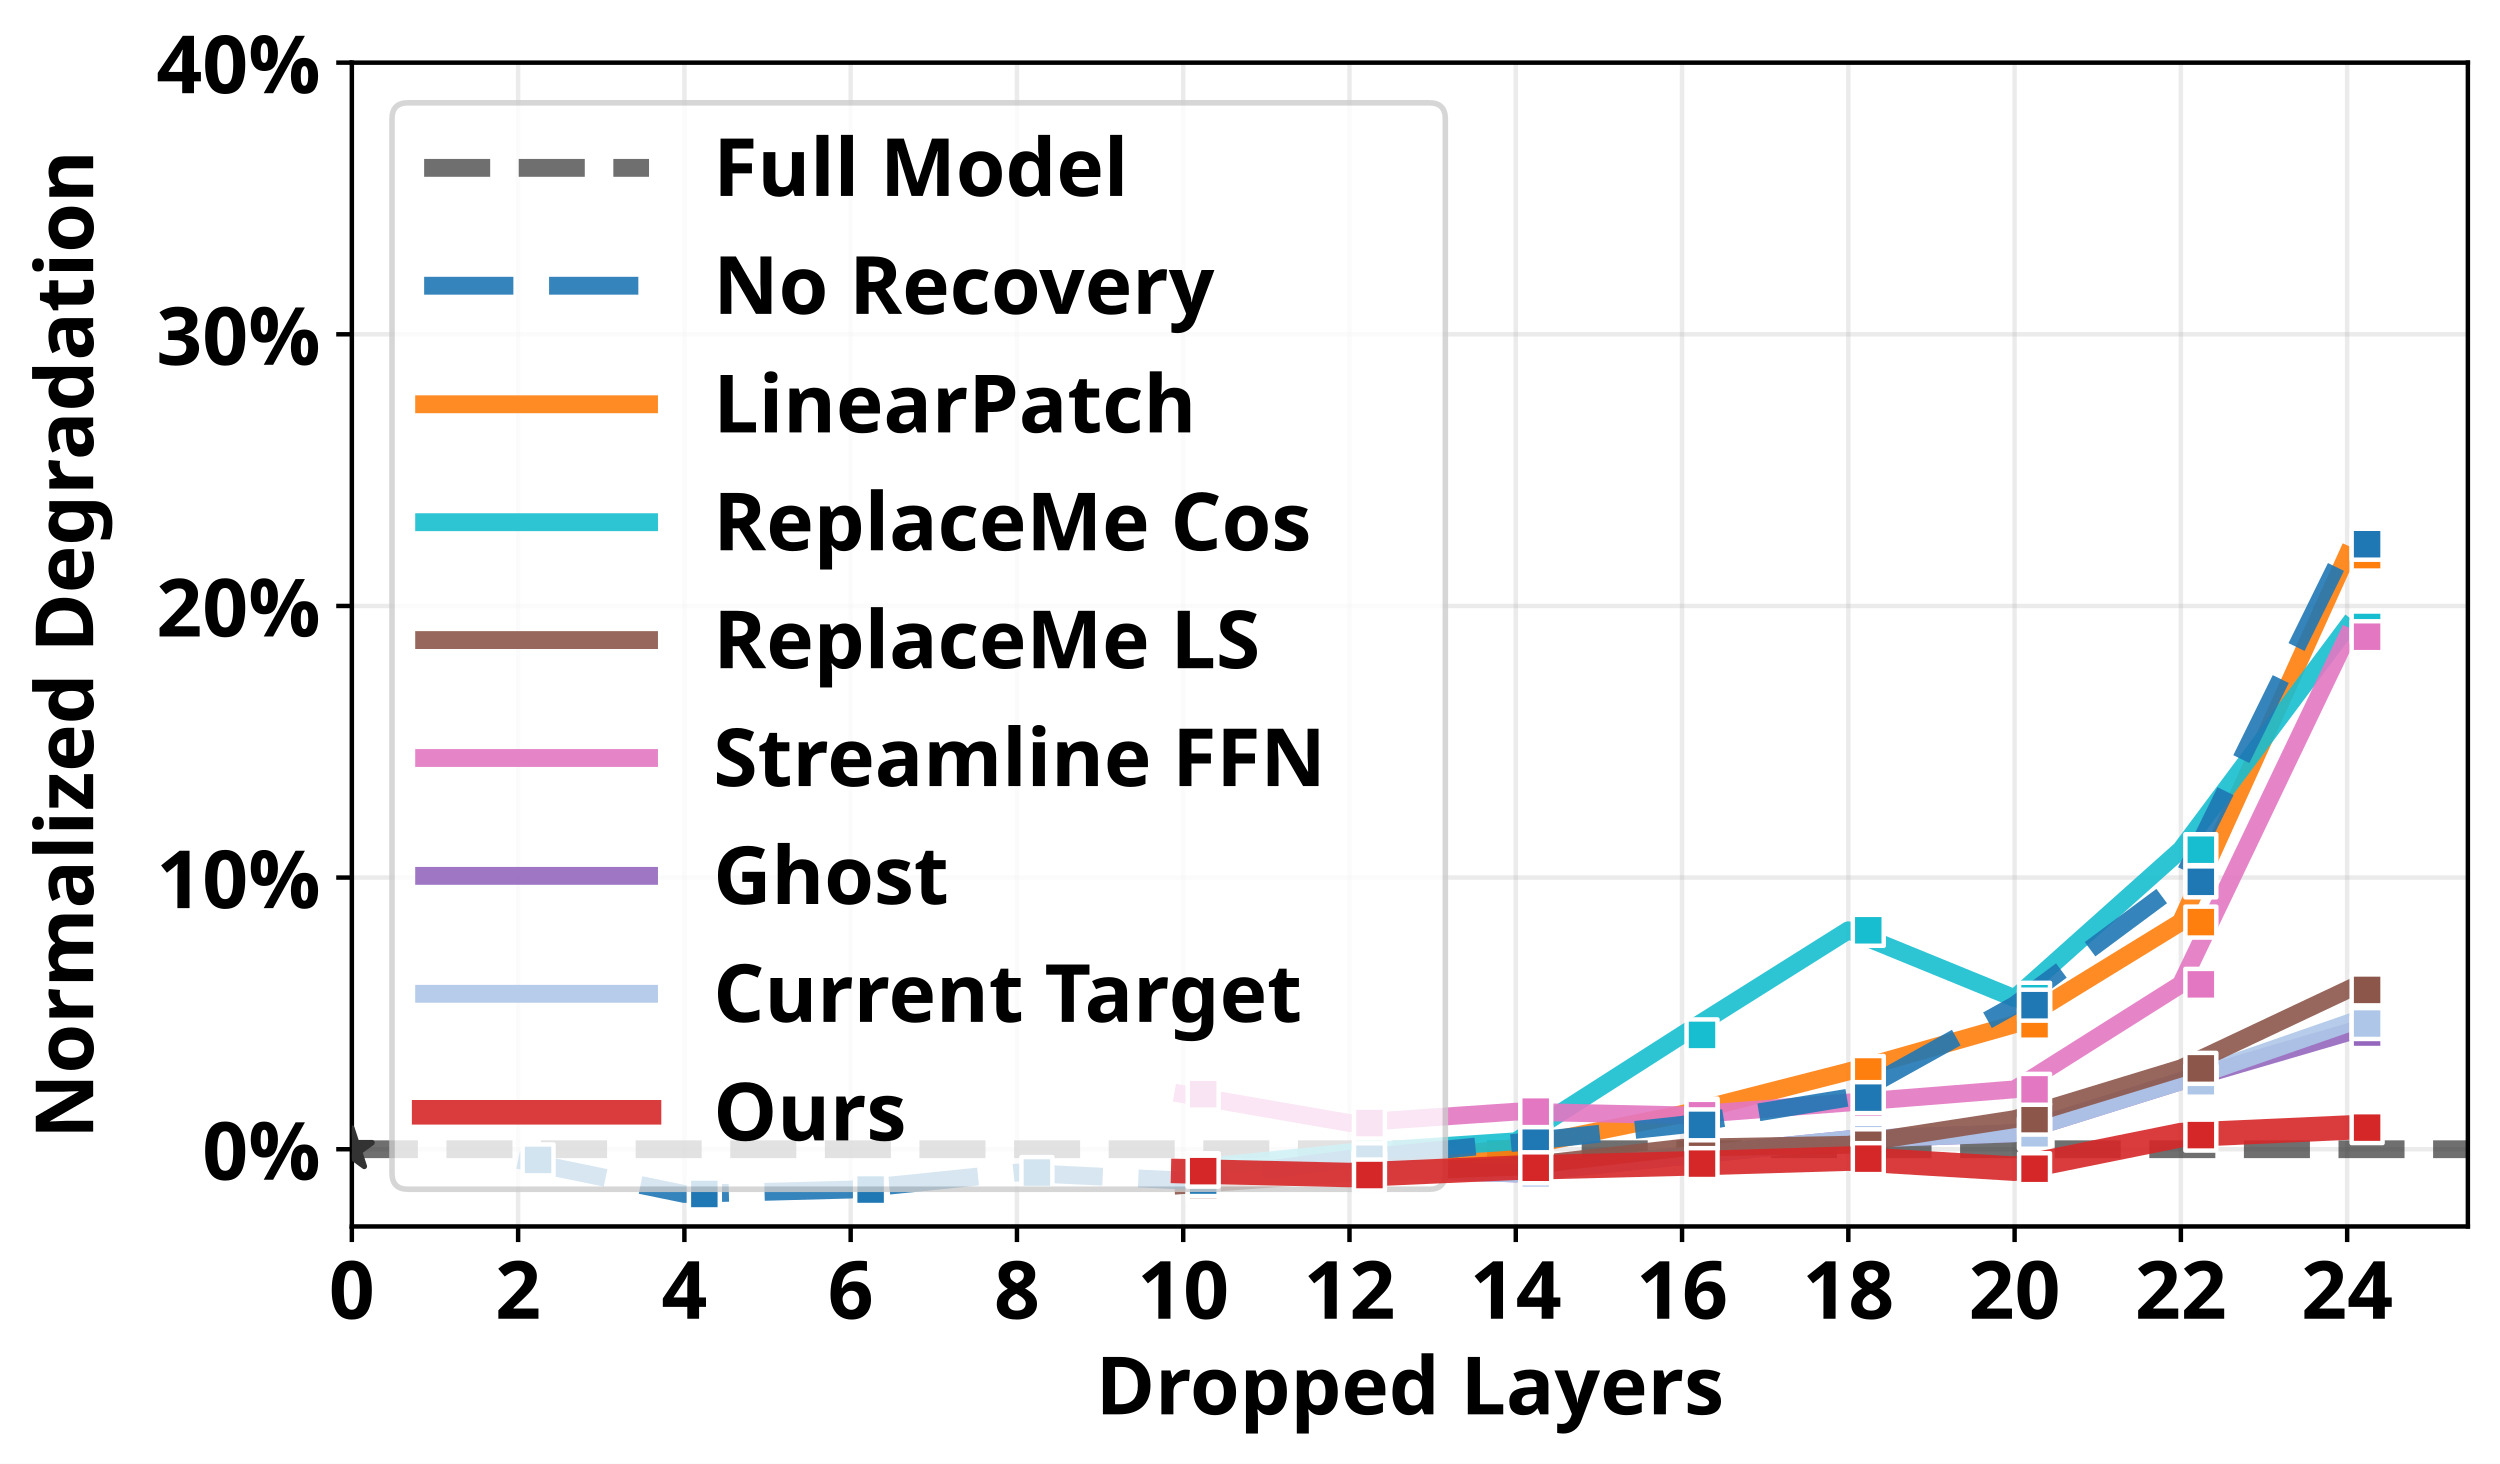
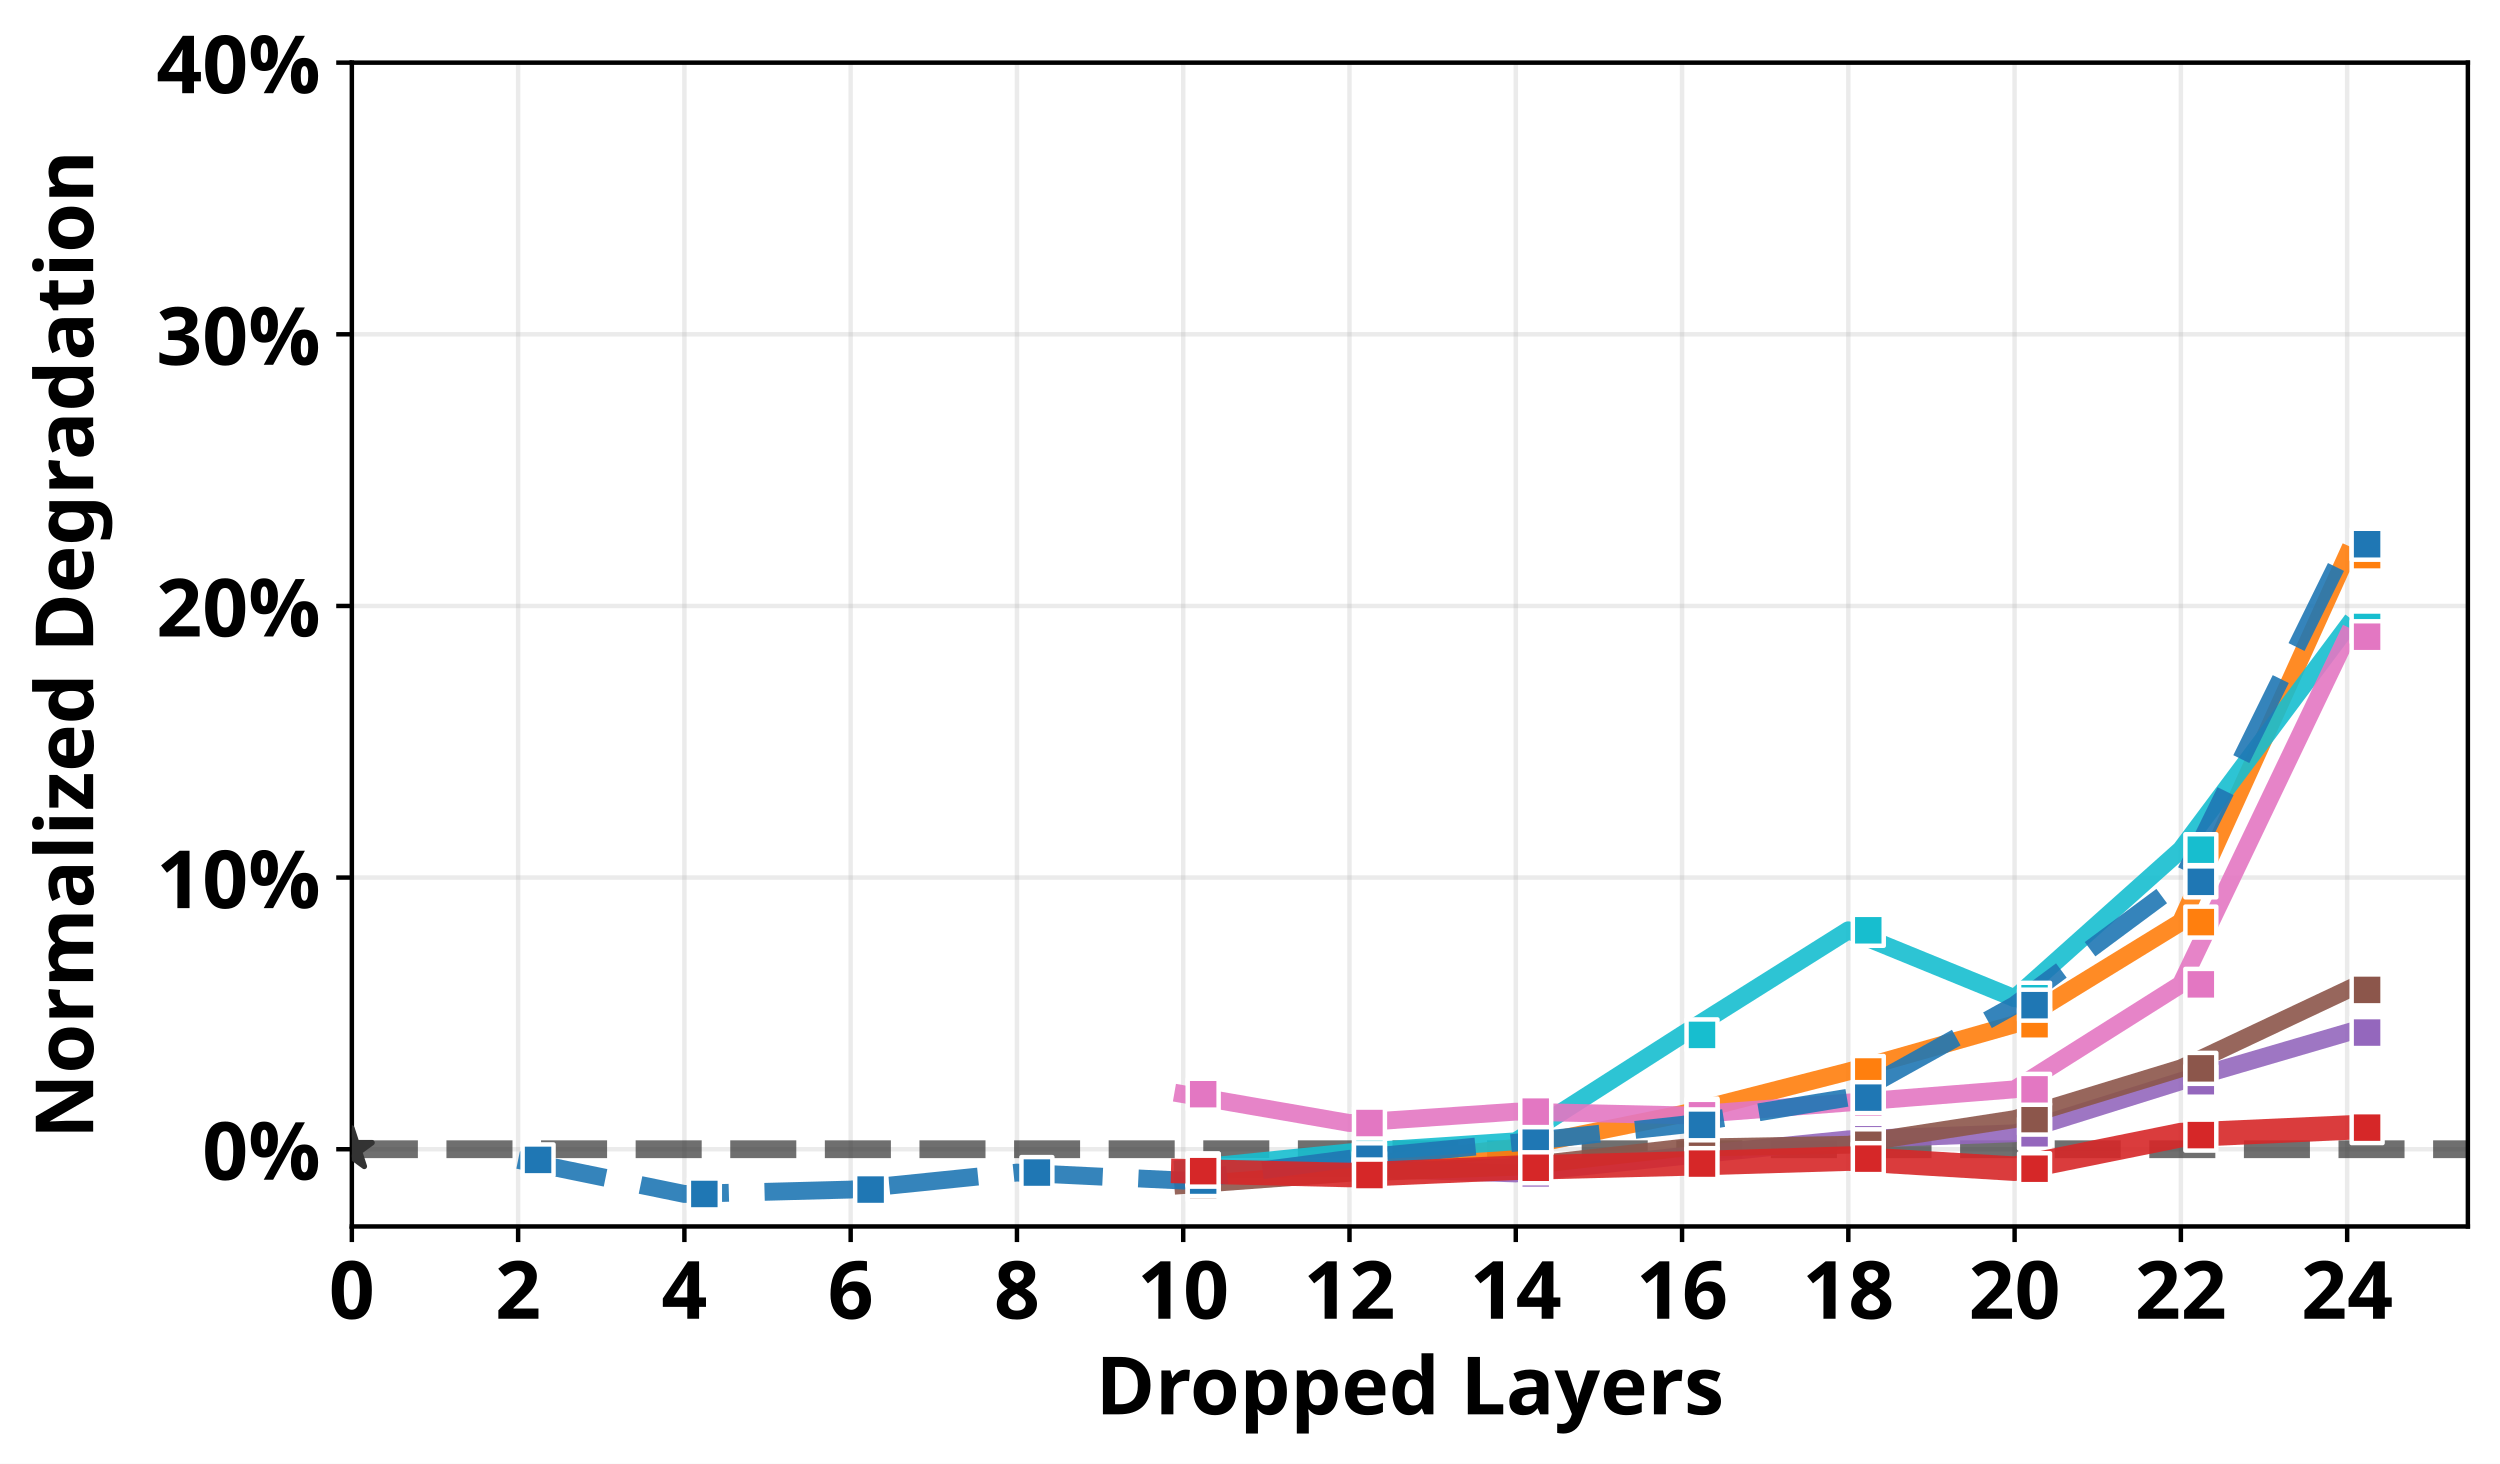
<svg xmlns="http://www.w3.org/2000/svg" xmlns:xlink="http://www.w3.org/1999/xlink" width="560.238pt" height="328.026pt" viewBox="0 0 560.238 328.026" version="1.1">
  <defs>
    <style type="text/css">*{stroke-linejoin: round; stroke-linecap: butt}</style>
  </defs>
  <g id="figure_1">
    <g id="patch_1">
      <path d="M 0 328.026  L 560.238 328.026  L 560.238 0  L 0 0  z " style="fill: #ffffff" />
    </g>
    <g id="axes_1">
      <g id="patch_2">
        <path d="M 78.846 274.844  L 553.038 274.844  L 553.038 14.039  L 78.846 14.039  z " style="fill: #ffffff" />
      </g>
      <g id="matplotlib.axis_1">
        <g id="xtick_1">
          <g id="line2d_1">
            <path d="M 78.846 274.844  L 78.846 14.039  " clip-path="url(#pc65fbf8fb5)" style="fill: none; stroke: #b0b0b0; stroke-opacity: 0.25; stroke-linecap: square" />
          </g>
          <g id="line2d_2">
            <defs>
              <path id="ma347f9711c" d="M 0 0  L 0 3.5  " style="stroke: #000000" />
            </defs>
            <g>
              <use xlink:href="#ma347f9711c" x="78.846" y="274.844" style="stroke: #000000" />
            </g>
          </g>
          <g id="text_1">
            <text style="font: 700 18px 'sans-serif'; text-anchor: middle" x="78.846" y="295.521" transform="rotate(-0, 78.84594, 295.5214)">0</text>
          </g>
        </g>
        <g id="xtick_2">
          <g id="line2d_3">
            <path d="M 116.108 274.844  L 116.108 14.039  " clip-path="url(#pc65fbf8fb5)" style="fill: none; stroke: #b0b0b0; stroke-opacity: 0.25; stroke-linecap: square" />
          </g>
          <g id="line2d_4">
            <g>
              <use xlink:href="#ma347f9711c" x="116.108" y="274.844" style="stroke: #000000" />
            </g>
          </g>
          <g id="text_2">
            <text style="font: 700 18px 'sans-serif'; text-anchor: middle" x="116.108" y="295.521" transform="rotate(-0, 116.1076, 295.5214)">2</text>
          </g>
        </g>
        <g id="xtick_3">
          <g id="line2d_5">
            <path d="M 153.369 274.844  L 153.369 14.039  " clip-path="url(#pc65fbf8fb5)" style="fill: none; stroke: #b0b0b0; stroke-opacity: 0.25; stroke-linecap: square" />
          </g>
          <g id="line2d_6">
            <g>
              <use xlink:href="#ma347f9711c" x="153.369" y="274.844" style="stroke: #000000" />
            </g>
          </g>
          <g id="text_3">
            <text style="font: 700 18px 'sans-serif'; text-anchor: middle" x="153.369" y="295.521" transform="rotate(-0, 153.3693, 295.5214)">4</text>
          </g>
        </g>
        <g id="xtick_4">
          <g id="line2d_7">
            <path d="M 190.631 274.844  L 190.631 14.039  " clip-path="url(#pc65fbf8fb5)" style="fill: none; stroke: #b0b0b0; stroke-opacity: 0.25; stroke-linecap: square" />
          </g>
          <g id="line2d_8">
            <g>
              <use xlink:href="#ma347f9711c" x="190.631" y="274.844" style="stroke: #000000" />
            </g>
          </g>
          <g id="text_4">
            <text style="font: 700 18px 'sans-serif'; text-anchor: middle" x="190.631" y="295.521" transform="rotate(-0, 190.6309, 295.5214)">6</text>
          </g>
        </g>
        <g id="xtick_5">
          <g id="line2d_9">
            <path d="M 227.893 274.844  L 227.893 14.039  " clip-path="url(#pc65fbf8fb5)" style="fill: none; stroke: #b0b0b0; stroke-opacity: 0.25; stroke-linecap: square" />
          </g>
          <g id="line2d_10">
            <g>
              <use xlink:href="#ma347f9711c" x="227.893" y="274.844" style="stroke: #000000" />
            </g>
          </g>
          <g id="text_5">
            <text style="font: 700 18px 'sans-serif'; text-anchor: middle" x="227.893" y="295.521" transform="rotate(-0, 227.8926, 295.5214)">8</text>
          </g>
        </g>
        <g id="xtick_6">
          <g id="line2d_11">
            <path d="M 265.154 274.844  L 265.154 14.039  " clip-path="url(#pc65fbf8fb5)" style="fill: none; stroke: #b0b0b0; stroke-opacity: 0.25; stroke-linecap: square" />
          </g>
          <g id="line2d_12">
            <g>
              <use xlink:href="#ma347f9711c" x="265.154" y="274.844" style="stroke: #000000" />
            </g>
          </g>
          <g id="text_6">
            <text style="font: 700 18px 'sans-serif'; text-anchor: middle" x="265.154" y="295.521" transform="rotate(-0, 265.1543, 295.5214)">10</text>
          </g>
        </g>
        <g id="xtick_7">
          <g id="line2d_13">
            <path d="M 302.416 274.844  L 302.416 14.039  " clip-path="url(#pc65fbf8fb5)" style="fill: none; stroke: #b0b0b0; stroke-opacity: 0.25; stroke-linecap: square" />
          </g>
          <g id="line2d_14">
            <g>
              <use xlink:href="#ma347f9711c" x="302.416" y="274.844" style="stroke: #000000" />
            </g>
          </g>
          <g id="text_7">
            <text style="font: 700 18px 'sans-serif'; text-anchor: middle" x="302.416" y="295.521" transform="rotate(-0, 302.416, 295.5214)">12</text>
          </g>
        </g>
        <g id="xtick_8">
          <g id="line2d_15">
            <path d="M 339.678 274.844  L 339.678 14.039  " clip-path="url(#pc65fbf8fb5)" style="fill: none; stroke: #b0b0b0; stroke-opacity: 0.25; stroke-linecap: square" />
          </g>
          <g id="line2d_16">
            <g>
              <use xlink:href="#ma347f9711c" x="339.678" y="274.844" style="stroke: #000000" />
            </g>
          </g>
          <g id="text_8">
            <text style="font: 700 18px 'sans-serif'; text-anchor: middle" x="339.678" y="295.521" transform="rotate(-0, 339.6776, 295.5214)">14</text>
          </g>
        </g>
        <g id="xtick_9">
          <g id="line2d_17">
            <path d="M 376.939 274.844  L 376.939 14.039  " clip-path="url(#pc65fbf8fb5)" style="fill: none; stroke: #b0b0b0; stroke-opacity: 0.25; stroke-linecap: square" />
          </g>
          <g id="line2d_18">
            <g>
              <use xlink:href="#ma347f9711c" x="376.939" y="274.844" style="stroke: #000000" />
            </g>
          </g>
          <g id="text_9">
            <text style="font: 700 18px 'sans-serif'; text-anchor: middle" x="376.939" y="295.521" transform="rotate(-0, 376.9393, 295.5214)">16</text>
          </g>
        </g>
        <g id="xtick_10">
          <g id="line2d_19">
            <path d="M 414.201 274.844  L 414.201 14.039  " clip-path="url(#pc65fbf8fb5)" style="fill: none; stroke: #b0b0b0; stroke-opacity: 0.25; stroke-linecap: square" />
          </g>
          <g id="line2d_20">
            <g>
              <use xlink:href="#ma347f9711c" x="414.201" y="274.844" style="stroke: #000000" />
            </g>
          </g>
          <g id="text_10">
            <text style="font: 700 18px 'sans-serif'; text-anchor: middle" x="414.201" y="295.521" transform="rotate(-0, 414.201, 295.5214)">18</text>
          </g>
        </g>
        <g id="xtick_11">
          <g id="line2d_21">
            <path d="M 451.463 274.844  L 451.463 14.039  " clip-path="url(#pc65fbf8fb5)" style="fill: none; stroke: #b0b0b0; stroke-opacity: 0.25; stroke-linecap: square" />
          </g>
          <g id="line2d_22">
            <g>
              <use xlink:href="#ma347f9711c" x="451.463" y="274.844" style="stroke: #000000" />
            </g>
          </g>
          <g id="text_11">
            <text style="font: 700 18px 'sans-serif'; text-anchor: middle" x="451.463" y="295.521" transform="rotate(-0, 451.4626, 295.5214)">20</text>
          </g>
        </g>
        <g id="xtick_12">
          <g id="line2d_23">
            <path d="M 488.724 274.844  L 488.724 14.039  " clip-path="url(#pc65fbf8fb5)" style="fill: none; stroke: #b0b0b0; stroke-opacity: 0.25; stroke-linecap: square" />
          </g>
          <g id="line2d_24">
            <g>
              <use xlink:href="#ma347f9711c" x="488.724" y="274.844" style="stroke: #000000" />
            </g>
          </g>
          <g id="text_12">
            <text style="font: 700 18px 'sans-serif'; text-anchor: middle" x="488.724" y="295.521" transform="rotate(-0, 488.7243, 295.5214)">22</text>
          </g>
        </g>
        <g id="xtick_13">
          <g id="line2d_25">
            <path d="M 525.986 274.844  L 525.986 14.039  " clip-path="url(#pc65fbf8fb5)" style="fill: none; stroke: #b0b0b0; stroke-opacity: 0.25; stroke-linecap: square" />
          </g>
          <g id="line2d_26">
            <g>
              <use xlink:href="#ma347f9711c" x="525.986" y="274.844" style="stroke: #000000" />
            </g>
          </g>
          <g id="text_13">
            <text style="font: 700 18px 'sans-serif'; text-anchor: middle" x="525.986" y="295.521" transform="rotate(-0, 525.986, 295.5214)">24</text>
          </g>
        </g>
        <g id="text_14">
          <text style="font: 700 18px 'sans-serif'; text-anchor: middle" x="315.942" y="316.942" transform="rotate(-0, 315.9419, 316.942)">Dropped Layers</text>
        </g>
      </g>
      <g id="matplotlib.axis_2">
        <g id="ytick_1">
          <g id="line2d_27">
            <path d="M 78.846 257.538  L 553.038 257.538  " clip-path="url(#pc65fbf8fb5)" style="fill: none; stroke: #b0b0b0; stroke-opacity: 0.25; stroke-linecap: square" />
          </g>
          <g id="line2d_28">
            <defs>
              <path id="m7d3bba7b47" d="M 0 0  L -3.5 0  " style="stroke: #000000" />
            </defs>
            <g>
              <use xlink:href="#m7d3bba7b47" x="78.846" y="257.538" style="stroke: #000000" />
            </g>
          </g>
          <g id="text_15">
            <text style="font: 700 18px 'sans-serif'; text-anchor: end" x="71.846" y="264.376" transform="rotate(-0, 71.84594, 264.3764)">0%</text>
          </g>
        </g>
        <g id="ytick_2">
          <g id="line2d_29">
            <path d="M 78.846 196.663  L 553.038 196.663  " clip-path="url(#pc65fbf8fb5)" style="fill: none; stroke: #b0b0b0; stroke-opacity: 0.25; stroke-linecap: square" />
          </g>
          <g id="line2d_30">
            <g>
              <use xlink:href="#m7d3bba7b47" x="78.846" y="196.663" style="stroke: #000000" />
            </g>
          </g>
          <g id="text_16">
            <text style="font: 700 18px 'sans-serif'; text-anchor: end" x="71.846" y="203.502" transform="rotate(-0, 71.84594, 203.5016)">10%</text>
          </g>
        </g>
        <g id="ytick_3">
          <g id="line2d_31">
            <path d="M 78.846 135.788  L 553.038 135.788  " clip-path="url(#pc65fbf8fb5)" style="fill: none; stroke: #b0b0b0; stroke-opacity: 0.25; stroke-linecap: square" />
          </g>
          <g id="line2d_32">
            <g>
              <use xlink:href="#m7d3bba7b47" x="78.846" y="135.788" style="stroke: #000000" />
            </g>
          </g>
          <g id="text_17">
            <text style="font: 700 18px 'sans-serif'; text-anchor: end" x="71.846" y="142.627" transform="rotate(-0, 71.84594, 142.6268)">20%</text>
          </g>
        </g>
        <g id="ytick_4">
          <g id="line2d_33">
            <path d="M 78.846 74.913  L 553.038 74.913  " clip-path="url(#pc65fbf8fb5)" style="fill: none; stroke: #b0b0b0; stroke-opacity: 0.25; stroke-linecap: square" />
          </g>
          <g id="line2d_34">
            <g>
              <use xlink:href="#m7d3bba7b47" x="78.846" y="74.913" style="stroke: #000000" />
            </g>
          </g>
          <g id="text_18">
            <text style="font: 700 18px 'sans-serif'; text-anchor: end" x="71.846" y="81.752" transform="rotate(-0, 71.84594, 81.752)">30%</text>
          </g>
        </g>
        <g id="ytick_5">
          <g id="line2d_35">
            <path d="M 78.846 14.039  L 553.038 14.039  " clip-path="url(#pc65fbf8fb5)" style="fill: none; stroke: #b0b0b0; stroke-opacity: 0.25; stroke-linecap: square" />
          </g>
          <g id="line2d_36">
            <g>
              <use xlink:href="#m7d3bba7b47" x="78.846" y="14.039" style="stroke: #000000" />
            </g>
          </g>
          <g id="text_19">
            <text style="font: 700 18px 'sans-serif'; text-anchor: end" x="71.846" y="20.877" transform="rotate(-0, 71.84594, 20.87719)">40%</text>
          </g>
        </g>
        <g id="text_20">
          <text style="font: 700 18px 'sans-serif'; text-anchor: middle" x="20.877" y="144.441" transform="rotate(-90, 20.87719, 144.4414)">Normalized Degradation</text>
        </g>
      </g>
      <g id="dashboard-line-0-0">
        <path d="M 78.846 257.538  L 553.038 257.538  " clip-path="url(#pc65fbf8fb5)" style="fill: none; stroke-dasharray: 14.8,6.4; stroke-dashoffset: 0; stroke: #333333; stroke-opacity: 0.7; stroke-width: 4" />
      </g>
      <g id="dashboard-line-0-1">
        <path d="M 265.154 262.259  L 302.416 261.507  L 339.678 257.199  L 376.939 249.642  L 414.201 240.117  L 451.463 229.53  L 488.724 206.639  L 525.986 124.398  " clip-path="url(#pc65fbf8fb5)" style="fill: none; stroke: #ff7f0e; stroke-opacity: 0.9; stroke-width: 4; stroke-linecap: square" />
      </g>
      <g id="dashboard-line-0-2">
        <path d="M 265.154 261.974  L 302.416 261.762  L 339.678 262.968  L 376.939 259.077  L 414.201 255.316  L 451.463 253.965  L 488.724 242.296  L 525.986 231.397  " clip-path="url(#pc65fbf8fb5)" style="fill: none; stroke: #9467bd; stroke-opacity: 0.9; stroke-width: 4; stroke-linecap: square" />
      </g>
-       <g id="dashboard-line-0-3">
-         <path d="M 265.154 261.974  L 302.416 261.762  L 339.678 262.968  L 376.939 259.077  L 414.201 255.316  L 451.463 253.965  L 488.724 242.296  L 525.986 229.37  " clip-path="url(#pc65fbf8fb5)" style="fill: none; stroke: #aec7e8; stroke-opacity: 0.9; stroke-width: 4; stroke-linecap: square" />
-       </g>
      <g id="dashboard-line-0-5">
        <path d="M 265.154 261.986  L 302.416 258.238  L 339.678 255.754  L 376.939 231.914  L 414.201 208.475  L 451.463 223.705  L 488.724 190.415  L 525.986 140.505  " clip-path="url(#pc65fbf8fb5)" style="fill: none; stroke: #17becf; stroke-opacity: 0.9; stroke-width: 4; stroke-linecap: square" />
      </g>
      <g id="dashboard-line-0-6">
        <path d="M 265.154 265.568  L 302.416 262.819  L 339.678 261.458  L 376.939 257.22  L 414.201 256.532  L 451.463 250.782  L 488.724 239.411  L 525.986 221.837  " clip-path="url(#pc65fbf8fb5)" style="fill: none; stroke: #8c564b; stroke-opacity: 0.9; stroke-width: 4; stroke-linecap: square" />
      </g>
      <g id="dashboard-line-0-7">
        <path d="M 265.154 245.204  L 302.416 251.67  L 339.678 249.112  L 376.939 249.938  L 414.201 247.077  L 451.463 244.116  L 488.724 220.594  L 525.986 142.687  " clip-path="url(#pc65fbf8fb5)" style="fill: none; stroke: #e377c2; stroke-opacity: 0.9; stroke-width: 4; stroke-linecap: square" />
      </g>
      <g id="patch_3">
        <path d="M 78.846 274.844  L 78.846 14.039  " style="fill: none; stroke: #000000; stroke-linejoin: miter; stroke-linecap: square" />
      </g>
      <g id="patch_4">
        <path d="M 553.038 274.844  L 553.038 14.039  " style="fill: none; stroke: #000000; stroke-linejoin: miter; stroke-linecap: square" />
      </g>
      <g id="patch_5">
        <path d="M 78.846 274.844  L 553.038 274.844  " style="fill: none; stroke: #000000; stroke-linejoin: miter; stroke-linecap: square" />
      </g>
      <g id="patch_6">
        <path d="M 78.846 14.039  L 553.038 14.039  " style="fill: none; stroke: #000000; stroke-linejoin: miter; stroke-linecap: square" />
      </g>
      <g id="dashboard-line-0-8">
        <path d="M 116.108 259.932  L 153.369 267.564  L 190.631 266.577  L 227.893 262.768  L 265.154 264.568  L 302.416 259.678  L 339.678 256.069  L 376.939 252.077  L 414.201 245.969  L 451.463 225.253  L 488.724 197.618  L 525.986 121.962  " clip-path="url(#pc65fbf8fb5)" style="fill: none; stroke-dasharray: 20,8; stroke-dashoffset: 0; stroke: #1f77b4; stroke-opacity: 0.9; stroke-width: 4" />
      </g>
      <g id="PathCollection_1">
        <defs>
          <path id="m68528aa670" d="M 0 -4.743  L -1.065 -1.466  L -4.511 -1.466  L -1.723 0.56  L -2.788 3.838  L -0 1.812  L 2.788 3.838  L 1.723 0.56  L 4.511 -1.466  L 1.065 -1.466  z " style="stroke: #333333; stroke-width: 1.25" />
        </defs>
        <g clip-path="url(#pc65fbf8fb5)">
          <use xlink:href="#m68528aa670" x="78.846" y="257.538" style="fill: #333333; stroke: #333333; stroke-width: 1.25" />
        </g>
      </g>
      <g id="PathCollection_2">
        <defs>
          <path id="m52bfd63ff0" d="M -3.464 3.464  L 3.464 3.464  L 3.464 -3.464  L -3.464 -3.464  z " style="stroke: #ffffff" />
        </defs>
        <g clip-path="url(#pc65fbf8fb5)">
          <use xlink:href="#m52bfd63ff0" x="269.626" y="262.259" style="fill: #ff7f0e; stroke: #ffffff" />
          <use xlink:href="#m52bfd63ff0" x="306.887" y="261.507" style="fill: #ff7f0e; stroke: #ffffff" />
          <use xlink:href="#m52bfd63ff0" x="344.149" y="257.199" style="fill: #ff7f0e; stroke: #ffffff" />
          <use xlink:href="#m52bfd63ff0" x="381.411" y="249.642" style="fill: #ff7f0e; stroke: #ffffff" />
          <use xlink:href="#m52bfd63ff0" x="418.672" y="240.117" style="fill: #ff7f0e; stroke: #ffffff" />
          <use xlink:href="#m52bfd63ff0" x="455.934" y="229.53" style="fill: #ff7f0e; stroke: #ffffff" />
          <use xlink:href="#m52bfd63ff0" x="493.196" y="206.639" style="fill: #ff7f0e; stroke: #ffffff" />
          <use xlink:href="#m52bfd63ff0" x="530.457" y="124.398" style="fill: #ff7f0e; stroke: #ffffff" />
        </g>
      </g>
      <g id="PathCollection_3">
        <defs>
          <path id="mc00001ec97" d="M -3.464 3.464  L 3.464 3.464  L 3.464 -3.464  L -3.464 -3.464  z " style="stroke: #ffffff" />
        </defs>
        <g clip-path="url(#pc65fbf8fb5)">
          <use xlink:href="#mc00001ec97" x="269.626" y="261.974" style="fill: #9467bd; stroke: #ffffff" />
          <use xlink:href="#mc00001ec97" x="306.887" y="261.762" style="fill: #9467bd; stroke: #ffffff" />
          <use xlink:href="#mc00001ec97" x="344.149" y="262.968" style="fill: #9467bd; stroke: #ffffff" />
          <use xlink:href="#mc00001ec97" x="381.411" y="259.077" style="fill: #9467bd; stroke: #ffffff" />
          <use xlink:href="#mc00001ec97" x="418.672" y="255.316" style="fill: #9467bd; stroke: #ffffff" />
          <use xlink:href="#mc00001ec97" x="455.934" y="253.965" style="fill: #9467bd; stroke: #ffffff" />
          <use xlink:href="#mc00001ec97" x="493.196" y="242.296" style="fill: #9467bd; stroke: #ffffff" />
          <use xlink:href="#mc00001ec97" x="530.457" y="231.397" style="fill: #9467bd; stroke: #ffffff" />
-         </g>
-       </g>
-       <g id="PathCollection_4">
-         <defs>
-           <path id="me363b71083" d="M -3.464 3.464  L 3.464 3.464  L 3.464 -3.464  L -3.464 -3.464  z " style="stroke: #ffffff" />
-         </defs>
-         <g clip-path="url(#pc65fbf8fb5)">
-           <use xlink:href="#me363b71083" x="269.626" y="261.974" style="fill: #aec7e8; stroke: #ffffff" />
-           <use xlink:href="#me363b71083" x="306.887" y="261.762" style="fill: #aec7e8; stroke: #ffffff" />
-           <use xlink:href="#me363b71083" x="344.149" y="262.968" style="fill: #aec7e8; stroke: #ffffff" />
-           <use xlink:href="#me363b71083" x="381.411" y="259.077" style="fill: #aec7e8; stroke: #ffffff" />
-           <use xlink:href="#me363b71083" x="418.672" y="255.316" style="fill: #aec7e8; stroke: #ffffff" />
-           <use xlink:href="#me363b71083" x="455.934" y="253.965" style="fill: #aec7e8; stroke: #ffffff" />
-           <use xlink:href="#me363b71083" x="493.196" y="242.296" style="fill: #aec7e8; stroke: #ffffff" />
-           <use xlink:href="#me363b71083" x="530.457" y="229.37" style="fill: #aec7e8; stroke: #ffffff" />
        </g>
      </g>
      <g id="PathCollection_5">
        <defs>
          <path id="m516e951f52" d="M -3.464 3.464  L 3.464 3.464  L 3.464 -3.464  L -3.464 -3.464  z " style="stroke: #ffffff" />
        </defs>
        <g clip-path="url(#pc65fbf8fb5)">
          <use xlink:href="#m516e951f52" x="269.626" y="261.986" style="fill: #17becf; stroke: #ffffff" />
          <use xlink:href="#m516e951f52" x="306.887" y="258.238" style="fill: #17becf; stroke: #ffffff" />
          <use xlink:href="#m516e951f52" x="344.149" y="255.754" style="fill: #17becf; stroke: #ffffff" />
          <use xlink:href="#m516e951f52" x="381.411" y="231.914" style="fill: #17becf; stroke: #ffffff" />
          <use xlink:href="#m516e951f52" x="418.672" y="208.475" style="fill: #17becf; stroke: #ffffff" />
          <use xlink:href="#m516e951f52" x="455.934" y="223.705" style="fill: #17becf; stroke: #ffffff" />
          <use xlink:href="#m516e951f52" x="493.196" y="190.415" style="fill: #17becf; stroke: #ffffff" />
          <use xlink:href="#m516e951f52" x="530.457" y="140.505" style="fill: #17becf; stroke: #ffffff" />
        </g>
      </g>
      <g id="PathCollection_6">
        <defs>
          <path id="m9f866f8e9c" d="M -3.464 3.464  L 3.464 3.464  L 3.464 -3.464  L -3.464 -3.464  z " style="stroke: #ffffff" />
        </defs>
        <g clip-path="url(#pc65fbf8fb5)">
          <use xlink:href="#m9f866f8e9c" x="269.626" y="265.568" style="fill: #8c564b; stroke: #ffffff" />
          <use xlink:href="#m9f866f8e9c" x="306.887" y="262.819" style="fill: #8c564b; stroke: #ffffff" />
          <use xlink:href="#m9f866f8e9c" x="344.149" y="261.458" style="fill: #8c564b; stroke: #ffffff" />
          <use xlink:href="#m9f866f8e9c" x="381.411" y="257.22" style="fill: #8c564b; stroke: #ffffff" />
          <use xlink:href="#m9f866f8e9c" x="418.672" y="256.532" style="fill: #8c564b; stroke: #ffffff" />
          <use xlink:href="#m9f866f8e9c" x="455.934" y="250.782" style="fill: #8c564b; stroke: #ffffff" />
          <use xlink:href="#m9f866f8e9c" x="493.196" y="239.411" style="fill: #8c564b; stroke: #ffffff" />
          <use xlink:href="#m9f866f8e9c" x="530.457" y="221.837" style="fill: #8c564b; stroke: #ffffff" />
        </g>
      </g>
      <g id="PathCollection_7">
        <defs>
          <path id="m09d827b1b0" d="M -3.464 3.464  L 3.464 3.464  L 3.464 -3.464  L -3.464 -3.464  z " style="stroke: #ffffff" />
        </defs>
        <g clip-path="url(#pc65fbf8fb5)">
          <use xlink:href="#m09d827b1b0" x="269.626" y="245.204" style="fill: #e377c2; stroke: #ffffff" />
          <use xlink:href="#m09d827b1b0" x="306.887" y="251.67" style="fill: #e377c2; stroke: #ffffff" />
          <use xlink:href="#m09d827b1b0" x="344.149" y="249.112" style="fill: #e377c2; stroke: #ffffff" />
          <use xlink:href="#m09d827b1b0" x="381.411" y="249.938" style="fill: #e377c2; stroke: #ffffff" />
          <use xlink:href="#m09d827b1b0" x="418.672" y="247.077" style="fill: #e377c2; stroke: #ffffff" />
          <use xlink:href="#m09d827b1b0" x="455.934" y="244.116" style="fill: #e377c2; stroke: #ffffff" />
          <use xlink:href="#m09d827b1b0" x="493.196" y="220.594" style="fill: #e377c2; stroke: #ffffff" />
          <use xlink:href="#m09d827b1b0" x="530.457" y="142.687" style="fill: #e377c2; stroke: #ffffff" />
        </g>
      </g>
      <g id="PathCollection_8">
        <defs>
          <path id="md38c366a82" d="M -3.464 3.464  L 3.464 3.464  L 3.464 -3.464  L -3.464 -3.464  z " style="stroke: #ffffff" />
        </defs>
        <g clip-path="url(#pc65fbf8fb5)">
          <use xlink:href="#md38c366a82" x="120.579" y="259.932" style="fill: #1f77b4; stroke: #ffffff" />
          <use xlink:href="#md38c366a82" x="157.841" y="267.564" style="fill: #1f77b4; stroke: #ffffff" />
          <use xlink:href="#md38c366a82" x="195.102" y="266.577" style="fill: #1f77b4; stroke: #ffffff" />
          <use xlink:href="#md38c366a82" x="232.364" y="262.768" style="fill: #1f77b4; stroke: #ffffff" />
          <use xlink:href="#md38c366a82" x="269.626" y="264.568" style="fill: #1f77b4; stroke: #ffffff" />
          <use xlink:href="#md38c366a82" x="306.887" y="259.678" style="fill: #1f77b4; stroke: #ffffff" />
          <use xlink:href="#md38c366a82" x="344.149" y="256.069" style="fill: #1f77b4; stroke: #ffffff" />
          <use xlink:href="#md38c366a82" x="381.411" y="252.077" style="fill: #1f77b4; stroke: #ffffff" />
          <use xlink:href="#md38c366a82" x="418.672" y="245.969" style="fill: #1f77b4; stroke: #ffffff" />
          <use xlink:href="#md38c366a82" x="455.934" y="225.253" style="fill: #1f77b4; stroke: #ffffff" />
          <use xlink:href="#md38c366a82" x="493.196" y="197.618" style="fill: #1f77b4; stroke: #ffffff" />
          <use xlink:href="#md38c366a82" x="530.457" y="121.962" style="fill: #1f77b4; stroke: #ffffff" />
        </g>
      </g>
-       <g id="legend_1">
-         <g id="patch_7">
-           <path d="M 91.446 266.505  L 320.288 266.505  Q 323.888 266.505 323.888 262.905  L 323.888 26.639  Q 323.888 23.039 320.288 23.039  L 91.446 23.039  Q 87.846 23.039 87.846 26.639  L 87.846 262.905  Q 87.846 266.505 91.446 266.505  z " style="fill: #ffffff; opacity: 0.8; stroke: #cccccc; stroke-width: 1.25; stroke-linejoin: miter" />
-         </g>
-         <g id="line2d_37">
-           <path d="M 95.046 37.616  L 120.246 37.616  L 145.446 37.616  " style="fill: none; stroke-dasharray: 14.8,6.4; stroke-dashoffset: 0; stroke: #333333; stroke-opacity: 0.7; stroke-width: 4" />
-         </g>
-         <g id="text_21">
-           <text style="font: 700 18px 'sans-serif'; text-anchor: start" x="159.846" y="43.916" transform="rotate(-0, 159.8459, 43.91578)">Full Model</text>
-         </g>
-         <g id="line2d_38">
-           <path d="M 95.046 64.036  L 120.246 64.036  L 145.446 64.036  " style="fill: none; stroke-dasharray: 20,8; stroke-dashoffset: 0; stroke: #1f77b4; stroke-opacity: 0.9; stroke-width: 4" />
-         </g>
-         <g id="text_22">
-           <text style="font: 700 18px 'sans-serif'; text-anchor: start" x="159.846" y="70.336" transform="rotate(-0, 159.8459, 70.33641)">No Recovery</text>
-         </g>
-         <g id="line2d_39">
-           <path d="M 95.046 90.598  L 120.246 90.598  L 145.446 90.598  " style="fill: none; stroke: #ff7f0e; stroke-opacity: 0.9; stroke-width: 4; stroke-linecap: square" />
-         </g>
-         <g id="text_23">
-           <text style="font: 700 18px 'sans-serif'; text-anchor: start" x="159.846" y="96.898" transform="rotate(-0, 159.8459, 96.89766)">LinearPatch</text>
-         </g>
-         <g id="line2d_40">
-           <path d="M 95.046 117.018  L 120.246 117.018  L 145.446 117.018  " style="fill: none; stroke: #17becf; stroke-opacity: 0.9; stroke-width: 4; stroke-linecap: square" />
-         </g>
-         <g id="text_24">
-           <text style="font: 700 18px 'sans-serif'; text-anchor: start" x="159.846" y="123.318" transform="rotate(-0, 159.8459, 123.3183)">ReplaceMe Cos</text>
-         </g>
-         <g id="line2d_41">
-           <path d="M 95.046 143.439  L 120.246 143.439  L 145.446 143.439  " style="fill: none; stroke: #8c564b; stroke-opacity: 0.9; stroke-width: 4; stroke-linecap: square" />
-         </g>
-         <g id="text_25">
-           <text style="font: 700 18px 'sans-serif'; text-anchor: start" x="159.846" y="149.739" transform="rotate(-0, 159.8459, 149.7389)">ReplaceMe LS</text>
-         </g>
-         <g id="line2d_42">
-           <path d="M 95.046 169.86  L 120.246 169.86  L 145.446 169.86  " style="fill: none; stroke: #e377c2; stroke-opacity: 0.9; stroke-width: 4; stroke-linecap: square" />
-         </g>
-         <g id="text_26">
-           <text style="font: 700 18px 'sans-serif'; text-anchor: start" x="159.846" y="176.16" transform="rotate(-0, 159.8459, 176.1595)">Streamline FFN</text>
-         </g>
-         <g id="line2d_43">
-           <path d="M 95.046 196.28  L 120.246 196.28  L 145.446 196.28  " style="fill: none; stroke: #9467bd; stroke-opacity: 0.9; stroke-width: 4; stroke-linecap: square" />
-         </g>
-         <g id="text_27">
-           <text style="font: 700 18px 'sans-serif'; text-anchor: start" x="159.846" y="202.58" transform="rotate(-0, 159.8459, 202.5802)">Ghost</text>
-         </g>
-         <g id="line2d_44">
-           <path d="M 95.046 222.701  L 120.246 222.701  L 145.446 222.701  " style="fill: none; stroke: #aec7e8; stroke-opacity: 0.9; stroke-width: 4; stroke-linecap: square" />
-         </g>
-         <g id="text_28">
-           <text style="font: 700 18px 'sans-serif'; text-anchor: start" x="159.846" y="229.001" transform="rotate(-0, 159.8459, 229.0008)">Current Target</text>
-         </g>
-         <g id="line2d_45">
-           <path d="M 95.046 249.262  L 120.246 249.262  L 145.446 249.262  " style="fill: none; stroke: #d62728; stroke-opacity: 0.9; stroke-width: 5.5; stroke-linecap: square" />
-         </g>
-         <g id="text_29">
-           <text style="font: 700 18px 'sans-serif'; text-anchor: start" x="159.846" y="255.562" transform="rotate(-0, 159.8459, 255.562)">Ours</text>
-         </g>
-       </g>
      <g id="dashboard-line-0-4">
        <path d="M 265.154 262.451  L 302.416 263.318  L 339.678 261.695  L 376.939 260.758  L 414.201 259.639  L 451.463 261.9  L 488.724 254.367  L 525.986 252.692  " clip-path="url(#pc65fbf8fb5)" style="fill: none; stroke: #d62728; stroke-opacity: 0.9; stroke-width: 5.5; stroke-linecap: square" />
      </g>
      <g id="PathCollection_9">
        <defs>
          <path id="m0dc077e73a" d="M -3.464 3.464  L 3.464 3.464  L 3.464 -3.464  L -3.464 -3.464  z " style="stroke: #ffffff" />
        </defs>
        <g clip-path="url(#pc65fbf8fb5)">
          <use xlink:href="#m0dc077e73a" x="269.626" y="262.451" style="fill: #d62728; stroke: #ffffff" />
          <use xlink:href="#m0dc077e73a" x="306.887" y="263.318" style="fill: #d62728; stroke: #ffffff" />
          <use xlink:href="#m0dc077e73a" x="344.149" y="261.695" style="fill: #d62728; stroke: #ffffff" />
          <use xlink:href="#m0dc077e73a" x="381.411" y="260.758" style="fill: #d62728; stroke: #ffffff" />
          <use xlink:href="#m0dc077e73a" x="418.672" y="259.639" style="fill: #d62728; stroke: #ffffff" />
          <use xlink:href="#m0dc077e73a" x="455.934" y="261.9" style="fill: #d62728; stroke: #ffffff" />
          <use xlink:href="#m0dc077e73a" x="493.196" y="254.367" style="fill: #d62728; stroke: #ffffff" />
          <use xlink:href="#m0dc077e73a" x="530.457" y="252.692" style="fill: #d62728; stroke: #ffffff" />
        </g>
      </g>
    </g>
  </g>
  <defs>
    <clipPath id="pc65fbf8fb5">
      <rect x="78.846" y="14.039" width="474.192" height="260.806" />
    </clipPath>
  </defs>
</svg>
